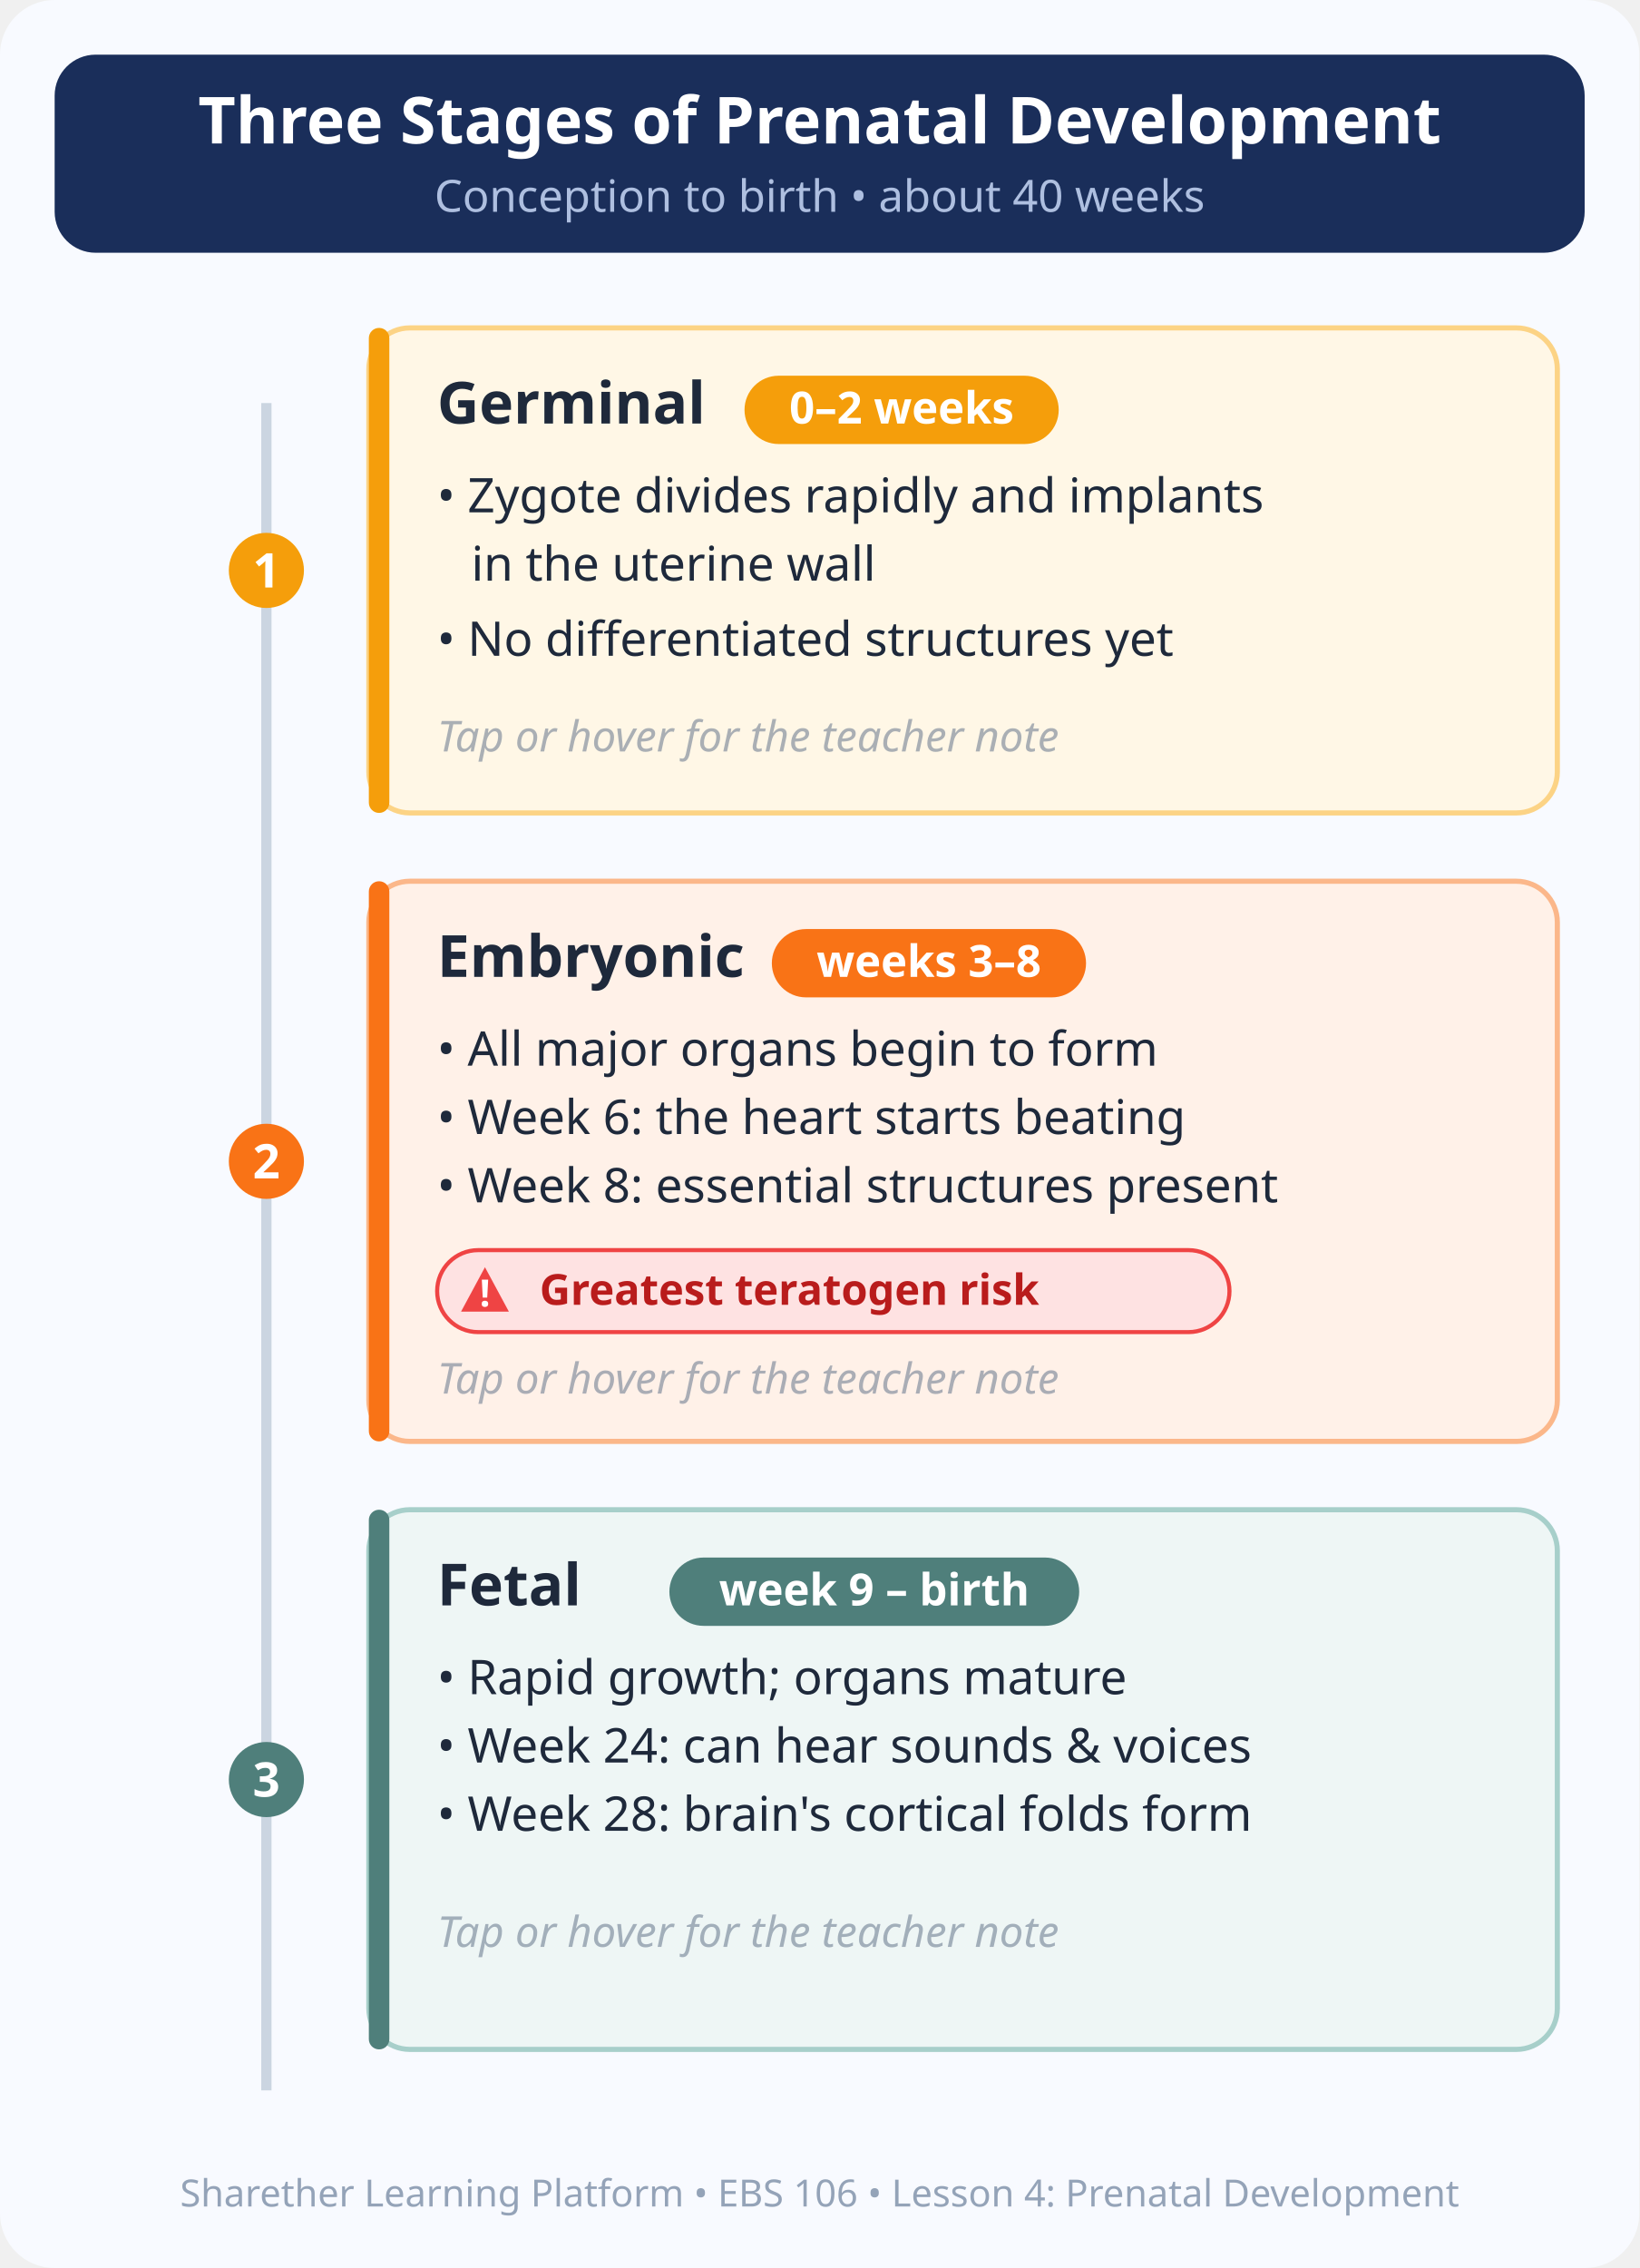
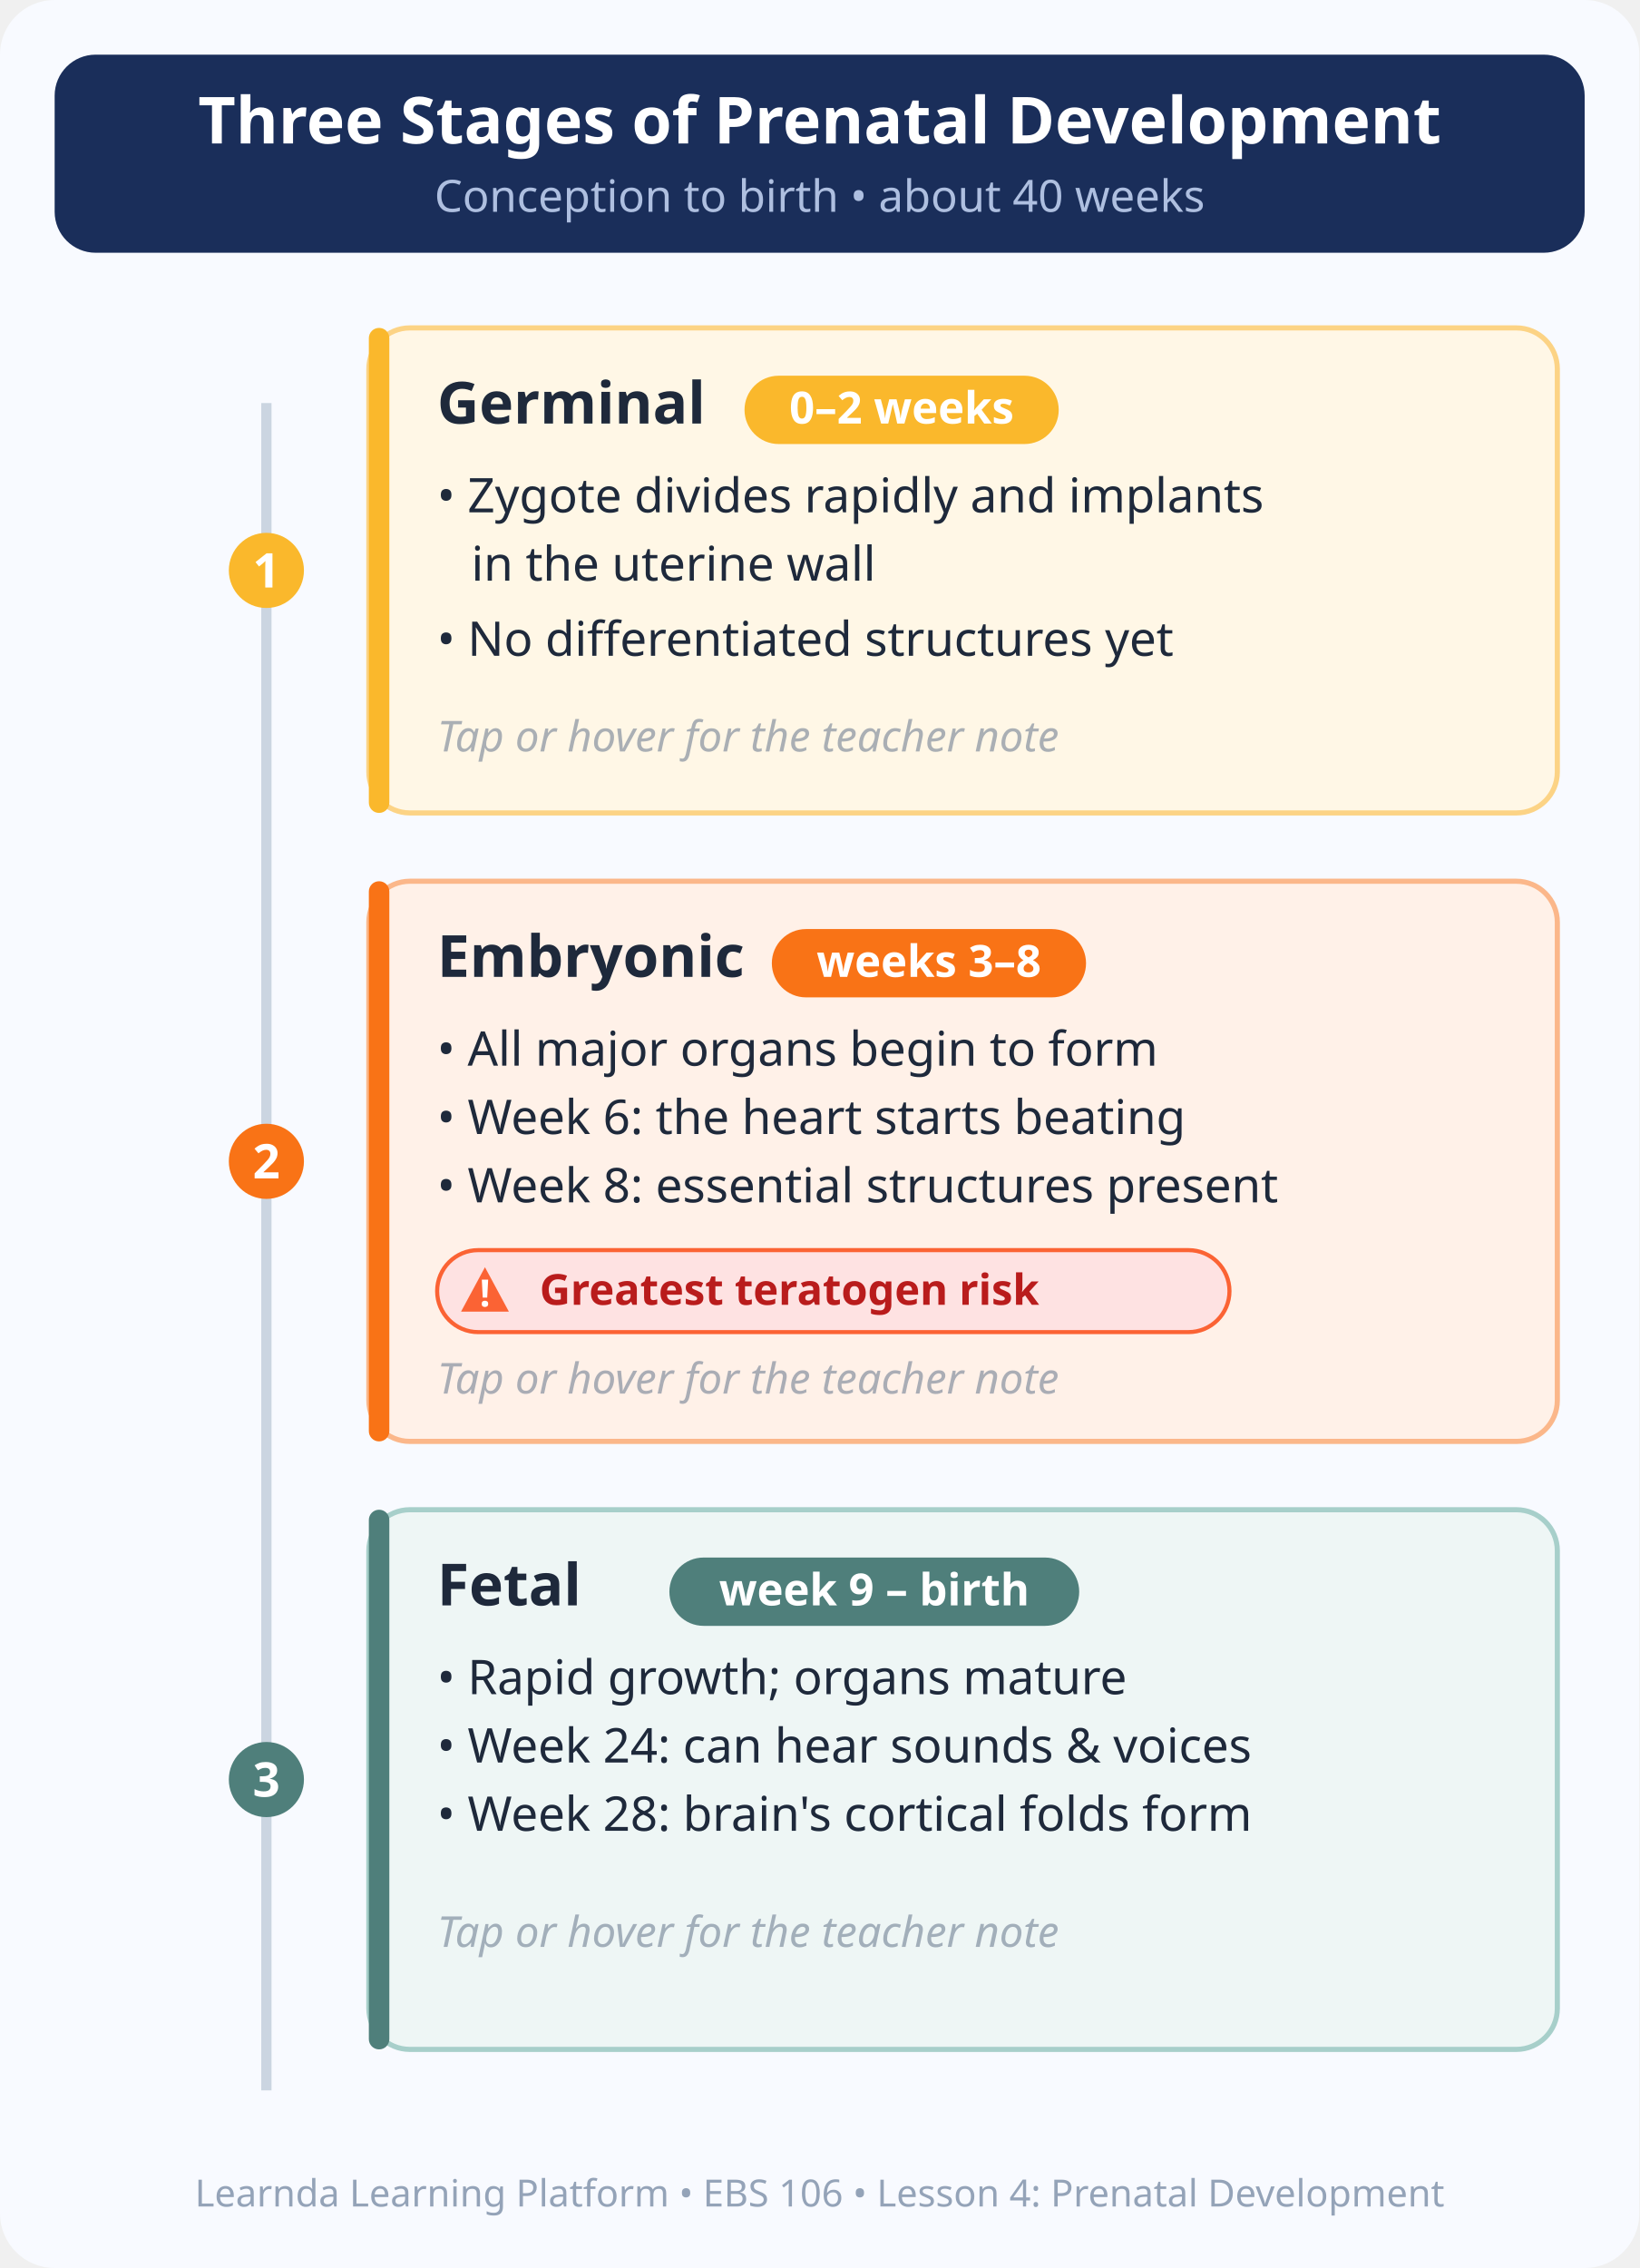
<svg xmlns="http://www.w3.org/2000/svg" viewBox="0 0 480 664" preserveAspectRatio="xMidYMid meet" role="img" aria-label="Vertical timeline of the three prenatal stages: Germinal (0-2 weeks), Embryonic (weeks 3-8), and Fetal (week 9 to birth)">
  <style>
    .pt-bg { fill: #f8faff; }
    .pt-title { font-family: 'Segoe UI', system-ui, sans-serif; font-weight: 700; }
    .pt-body { font-family: 'Segoe UI', system-ui, sans-serif; }
    .stage { cursor: pointer; }
    .ring { fill: none; opacity: 0; transition: opacity .18s ease; }
    .node { transition: r .18s ease, fill .18s ease; }
    .extra-grp { opacity: 0; transition: opacity .2s ease; }
    .hint { opacity: .55; }
    .stage:hover .ring, .stage.is-active .ring { opacity: 1; }
    .stage:hover .extra-grp, .stage.is-active .extra-grp { opacity: 1; }
    .stage:hover .hint, .stage.is-active .hint { opacity: 0; }
  </style>
  <rect class="pt-bg" x="0" y="0" width="480" height="664" rx="16" />
  <rect x="16" y="16" width="448" height="58" rx="12" fill="#1a2e5a" />
  <text class="pt-title" x="240" y="42" text-anchor="middle" fill="#ffffff" font-size="19">Three Stages of Prenatal Development</text>
  <text class="pt-body" x="240" y="62" text-anchor="middle" fill="#aebfe0" font-size="13">Conception to birth • about 40 weeks</text>
  <line x1="78" y1="118" x2="78" y2="612" stroke="#cbd5e1" stroke-width="3" />
  <g class="stage" tabindex="0">
-     <rect class="ring" x="104" y="92" width="356" height="150" rx="13" stroke="#f59e0b" stroke-width="3" />
+     <rect class="ring" x="104" y="92" width="356" height="150" rx="13" stroke="#fab82c" stroke-width="3" />
    <rect x="108" y="96" width="348" height="142" rx="12" fill="#fff7e6" stroke="#fcd385" stroke-width="1.5" />
-     <rect x="108" y="96" width="6" height="142" rx="3" fill="#f59e0b" />
-     <circle class="node" cx="78" cy="167" r="11" fill="#f59e0b" />
+     <rect x="108" y="96" width="6" height="142" rx="3" fill="#fab82c" />
+     <circle class="node" cx="78" cy="167" r="11" fill="#fab82c" />
    <text class="pt-title" x="78" y="172" text-anchor="middle" fill="#ffffff" font-size="14">1</text>
    <text class="pt-title" x="128" y="124" fill="#1e293b" font-size="17">Germinal</text>
-     <rect x="218" y="110" width="92" height="20" rx="10" fill="#f59e0b" />
+     <rect x="218" y="110" width="92" height="20" rx="10" fill="#fab82c" />
    <text class="pt-body" x="264" y="124" text-anchor="middle" fill="#ffffff" font-size="13" font-weight="700">0–2 weeks</text>
    <text class="pt-body" x="128" y="150" fill="#1e293b" font-size="14">• Zygote divides rapidly and implants</text>
    <text class="pt-body" x="138" y="170" fill="#1e293b" font-size="14">in the uterine wall</text>
    <text class="pt-body" x="128" y="192" fill="#1e293b" font-size="14">• No differentiated structures yet</text>
    <text class="pt-body hint" x="128" y="220" fill="#64748b" font-size="12.5" font-style="italic">Tap or hover for the teacher note</text>
    <g class="extra-grp">
      <text class="pt-body" x="128" y="220" fill="#4f7f7b" font-size="12.5" font-weight="600">▸ Implantation taps the mother's nutrients</text>
    </g>
  </g>
  <g class="stage" tabindex="0">
    <rect class="ring" x="104" y="254" width="356" height="172" rx="13" stroke="#f97316" stroke-width="3" />
    <rect x="108" y="258" width="348" height="164" rx="12" fill="#fff1e8" stroke="#fbb78a" stroke-width="1.5" />
    <rect x="108" y="258" width="6" height="164" rx="3" fill="#f97316" />
    <circle class="node" cx="78" cy="340" r="11" fill="#f97316" />
    <text class="pt-title" x="78" y="345" text-anchor="middle" fill="#ffffff" font-size="14">2</text>
    <text class="pt-title" x="128" y="286" fill="#1e293b" font-size="17">Embryonic</text>
    <rect x="226" y="272" width="92" height="20" rx="10" fill="#f97316" />
    <text class="pt-body" x="272" y="286" text-anchor="middle" fill="#ffffff" font-size="13" font-weight="700">weeks 3–8</text>
    <text class="pt-body" x="128" y="312" fill="#1e293b" font-size="14">• All major organs begin to form</text>
    <text class="pt-body" x="128" y="332" fill="#1e293b" font-size="14">• Week 6: the heart starts beating</text>
    <text class="pt-body" x="128" y="352" fill="#1e293b" font-size="14">• Week 8: essential structures present</text>
    <g transform="translate(128,366)">
-       <rect x="0" y="0" width="232" height="24" rx="12" fill="#fee2e2" stroke="#ef4444" stroke-width="1.2" />
-       <path d="M14 5 L21 18 L7 18 Z" fill="#ef4444" />
+       <rect x="0" y="0" width="232" height="24" rx="12" fill="#fee2e2" stroke="#fb6334" stroke-width="1.2" />
+       <path d="M14 5 L21 18 L7 18 Z" fill="#fb6334" />
      <text class="pt-title" x="14" y="16.5" text-anchor="middle" fill="#ffffff" font-size="11">!</text>
      <text class="pt-body" x="30" y="16" fill="#b91c1c" font-size="12.5" font-weight="700">Greatest teratogen risk</text>
    </g>
    <text class="pt-body hint" x="128" y="408" fill="#64748b" font-size="12.5" font-style="italic">Tap or hover for the teacher note</text>
    <g class="extra-grp">
      <text class="pt-body" x="128" y="408" fill="#4f7f7b" font-size="12.5" font-weight="600">▸ Neural tube forms → brain &amp; spinal cord</text>
    </g>
  </g>
  <g class="stage" tabindex="0">
    <rect class="ring" x="104" y="438" width="356" height="166" rx="13" stroke="#4f7f7b" stroke-width="3" />
    <rect x="108" y="442" width="348" height="158" rx="12" fill="#eef6f5" stroke="#a7cfca" stroke-width="1.5" />
    <rect x="108" y="442" width="6" height="158" rx="3" fill="#4f7f7b" />
    <circle class="node" cx="78" cy="521" r="11" fill="#4f7f7b" />
    <text class="pt-title" x="78" y="526" text-anchor="middle" fill="#ffffff" font-size="14">3</text>
    <text class="pt-title" x="128" y="470" fill="#1e293b" font-size="17">Fetal</text>
    <rect x="196" y="456" width="120" height="20" rx="10" fill="#4f7f7b" />
    <text class="pt-body" x="256" y="470" text-anchor="middle" fill="#ffffff" font-size="13" font-weight="700">week 9 – birth</text>
    <text class="pt-body" x="128" y="496" fill="#1e293b" font-size="14">• Rapid growth; organs mature</text>
    <text class="pt-body" x="128" y="516" fill="#1e293b" font-size="14">• Week 24: can hear sounds &amp; voices</text>
    <text class="pt-body" x="128" y="536" fill="#1e293b" font-size="14">• Week 28: brain's cortical folds form</text>
    <text class="pt-body hint" x="128" y="570" fill="#64748b" font-size="12.5" font-style="italic">Tap or hover for the teacher note</text>
    <g class="extra-grp">
      <text class="pt-body" x="128" y="570" fill="#4f7f7b" font-size="12.5" font-weight="600">▸ Builds the neural base for future learning</text>
    </g>
  </g>
-   <text class="pt-body" x="240" y="646" text-anchor="middle" fill="#94a3b8" font-size="11">Sharether Learning Platform • EBS 106 • Lesson 4: Prenatal Development</text>
+   <text class="pt-body" x="240" y="646" text-anchor="middle" fill="#94a3b8" font-size="11">Learnda Learning Platform • EBS 106 • Lesson 4: Prenatal Development</text>
</svg>
